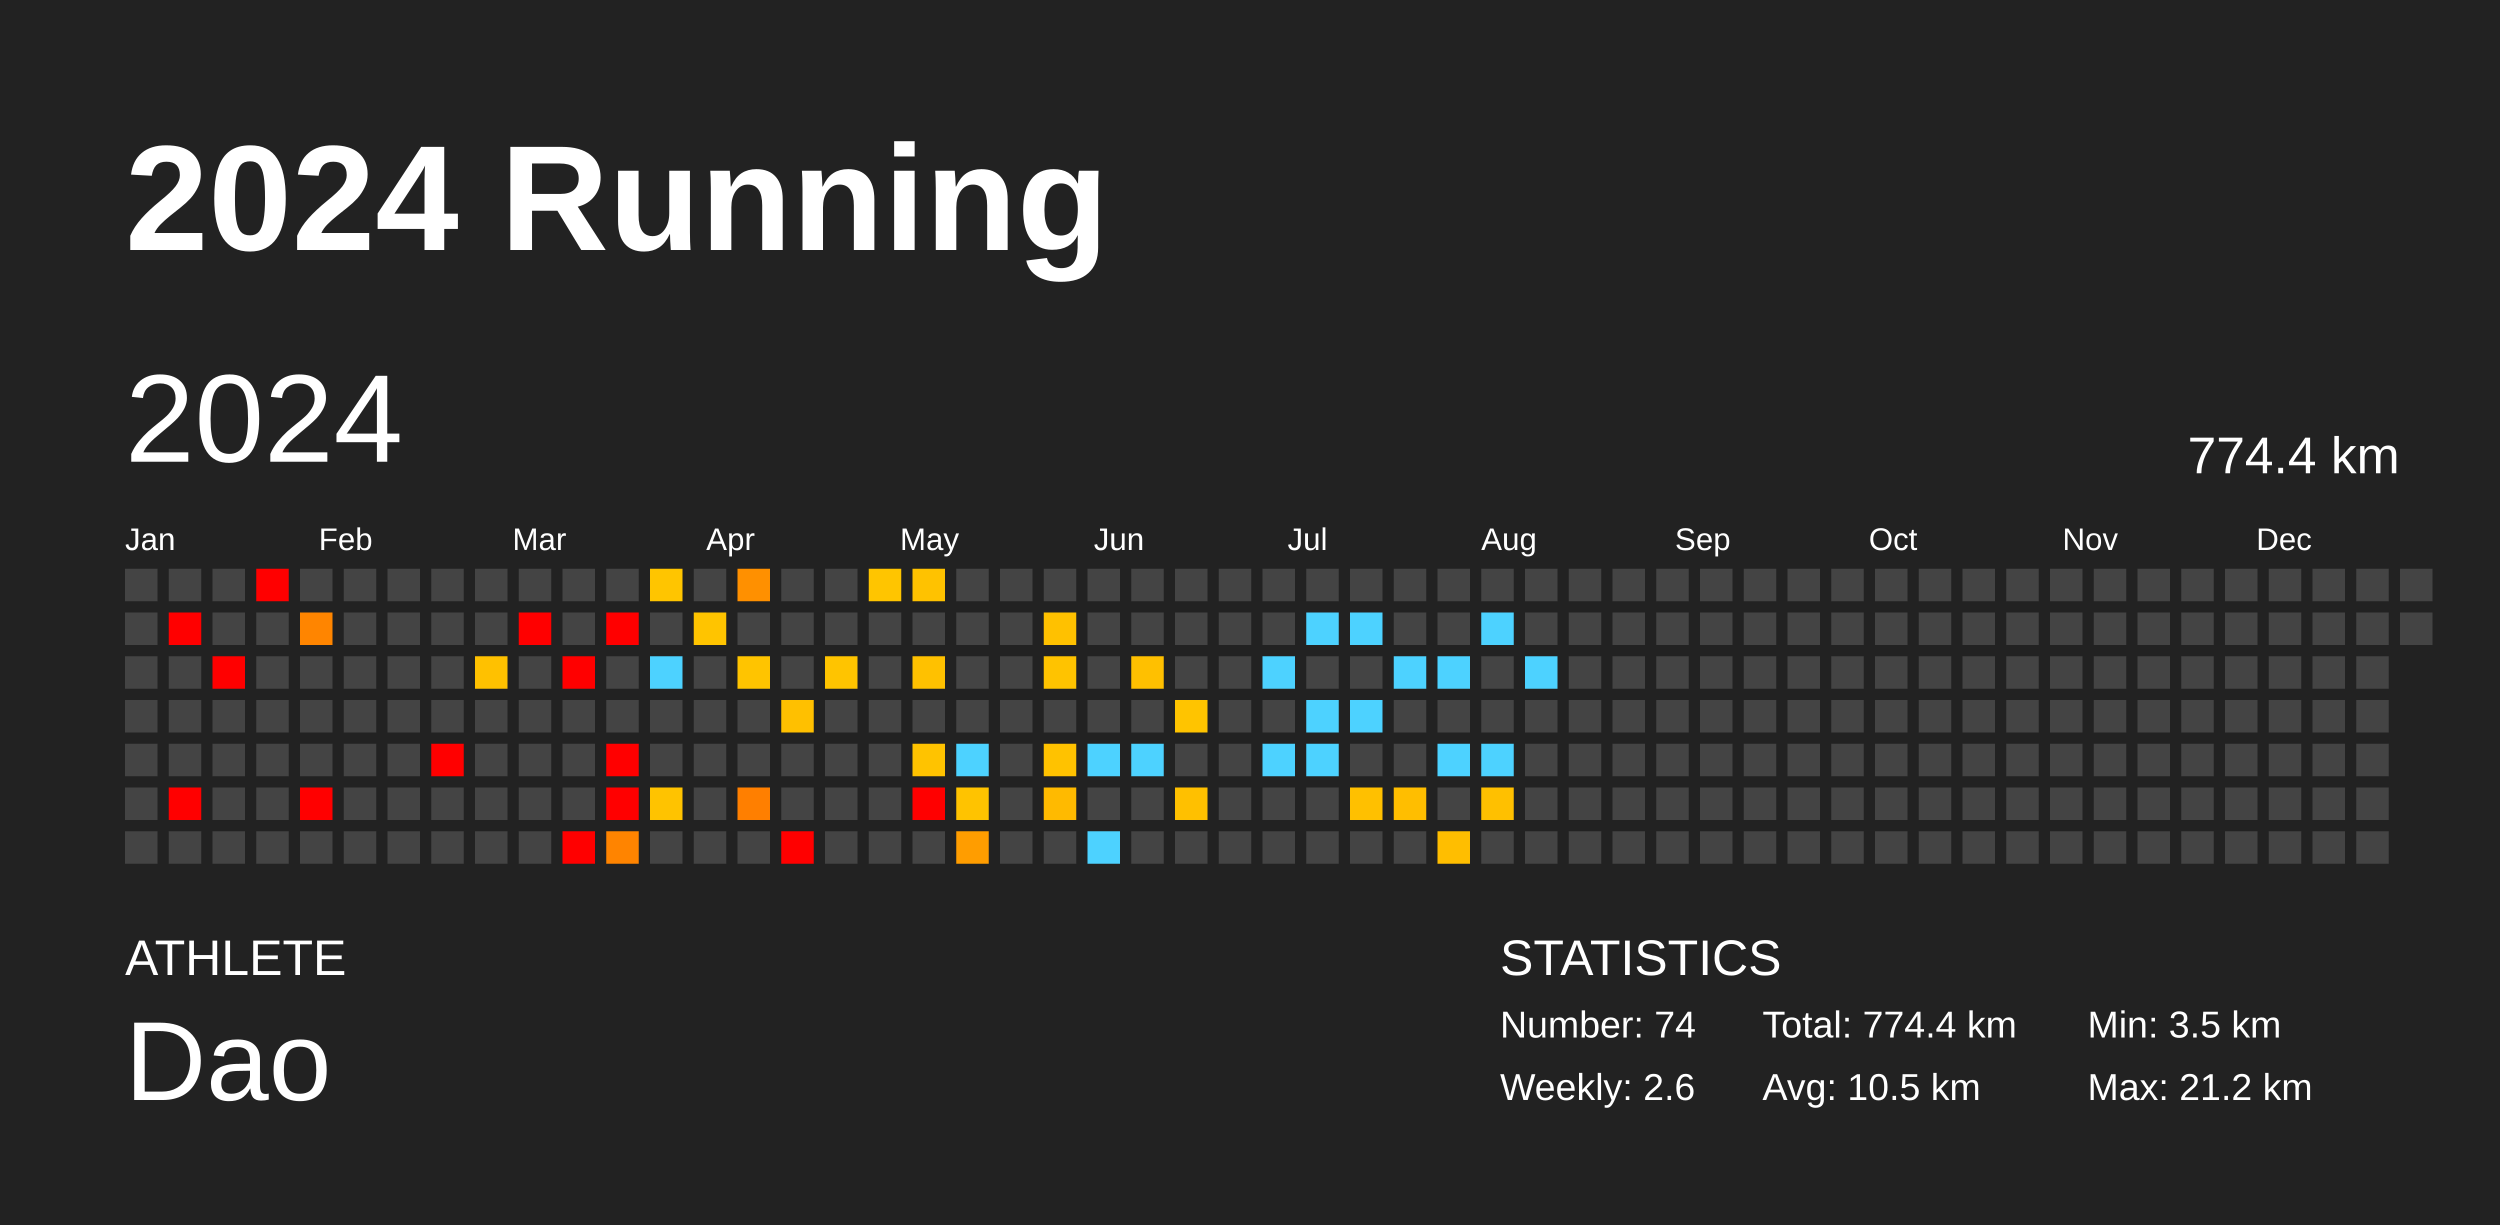
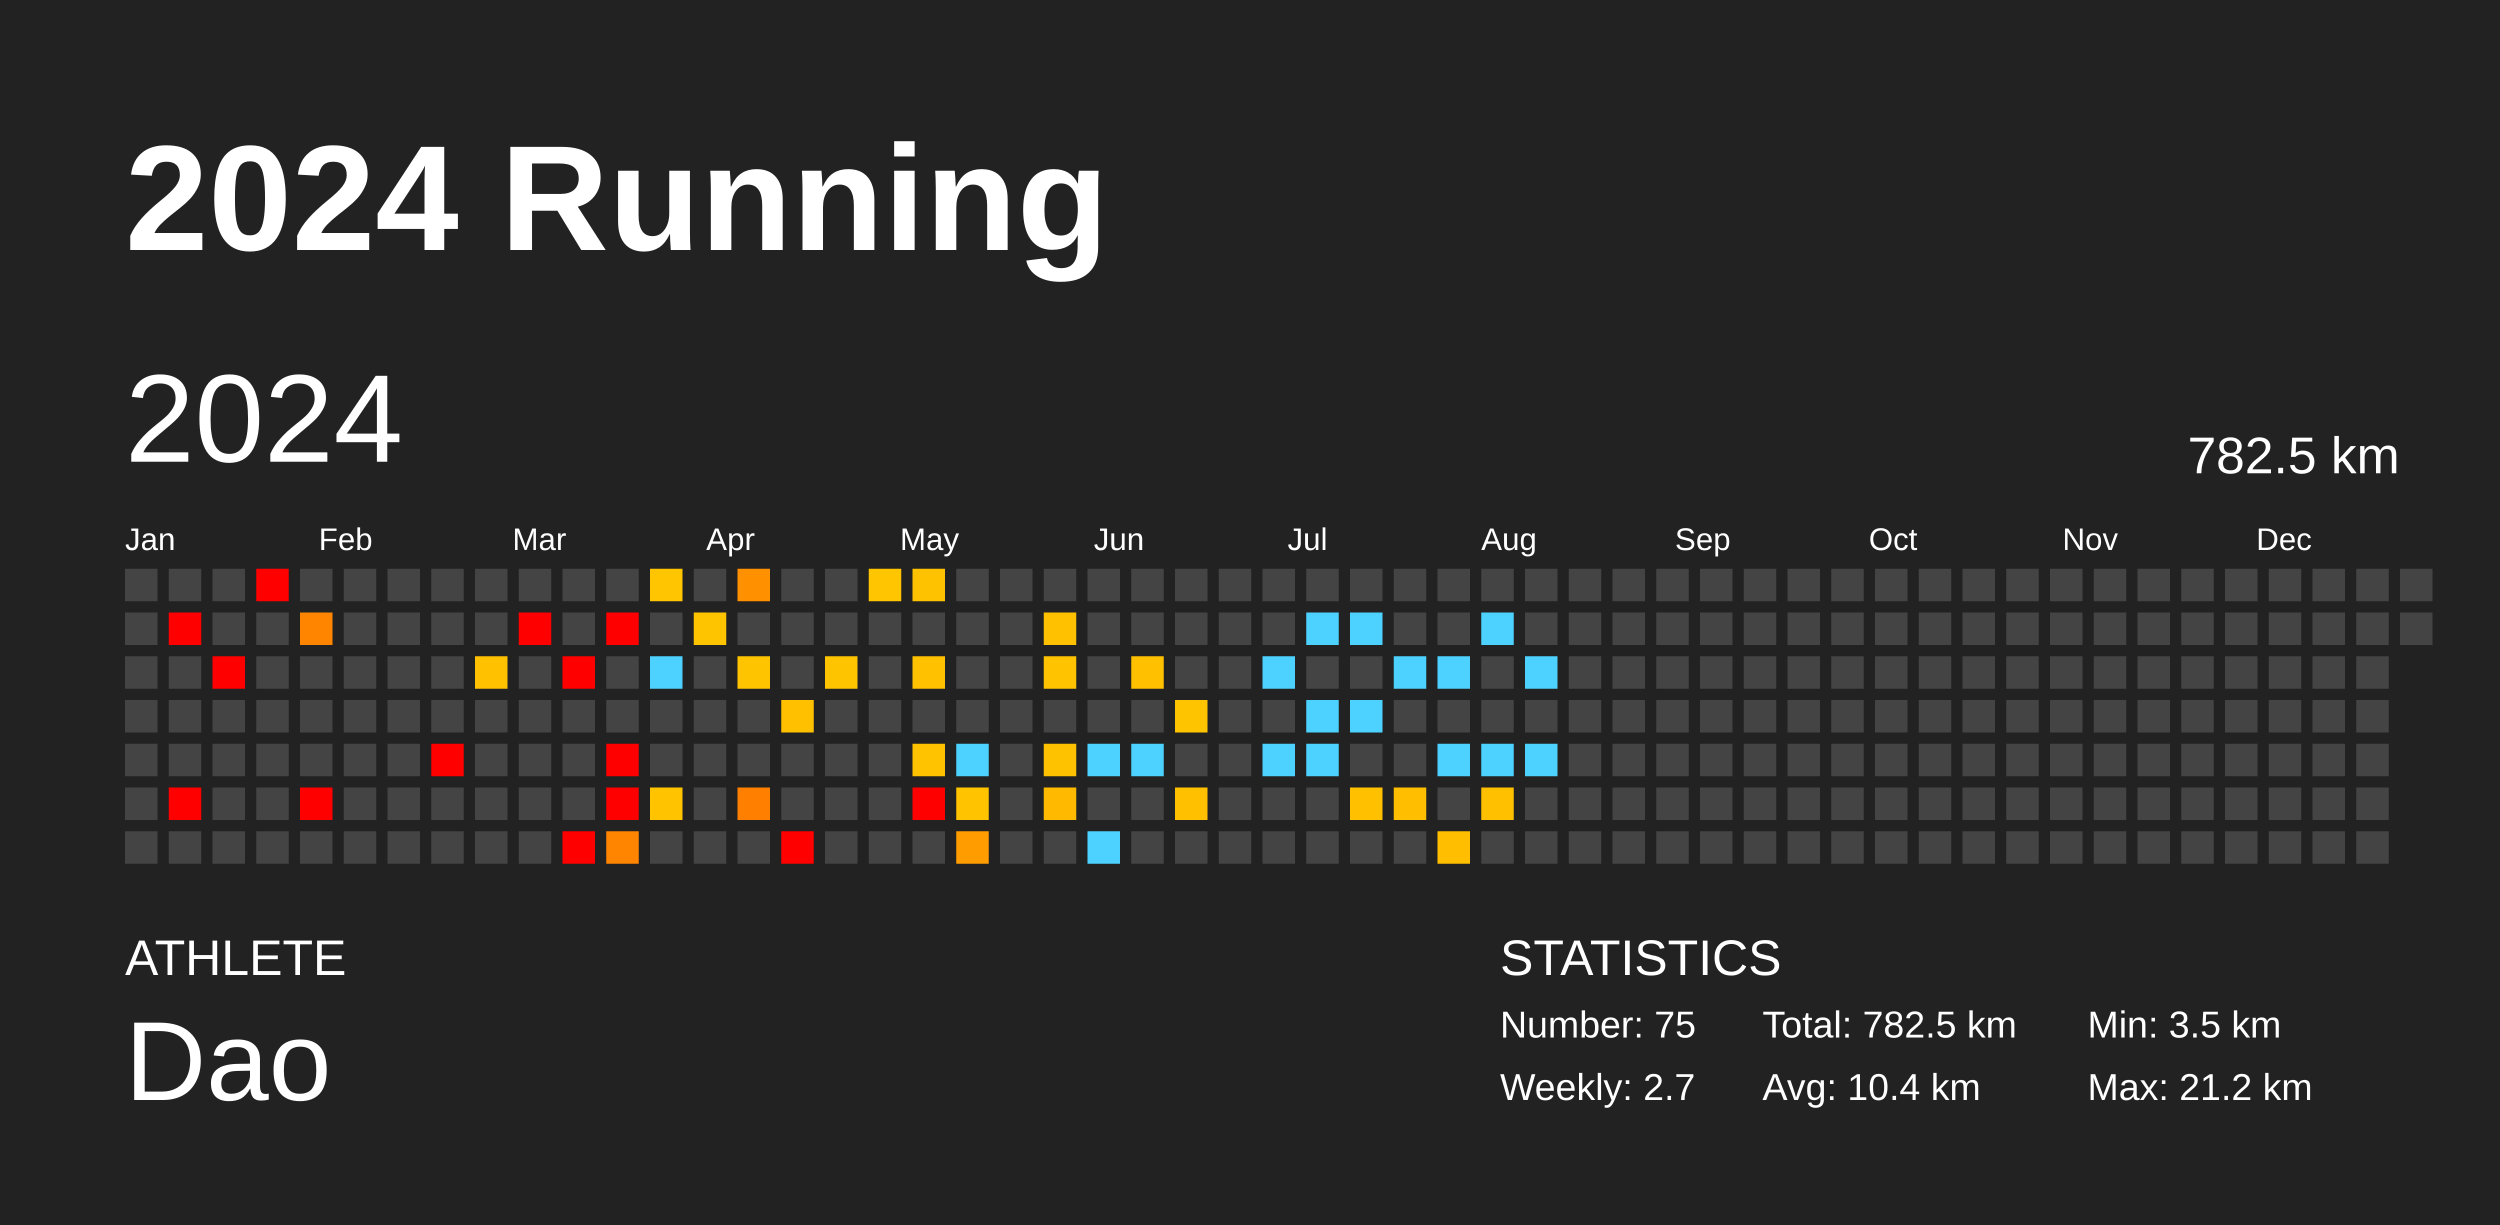
<svg xmlns="http://www.w3.org/2000/svg" baseProfile="full" height="98mm" version="1.1" viewBox="0,0,200,98" width="200mm">
  <defs />
  <rect fill="#222222" height="98" width="200" x="0" y="0" />
  <text fill="#FFFFFF" style="font-size:12px; font-family:Arial; font-weight:bold;" x="10" y="20">2024 Running</text>
  <text fill="#FFFFFF" style="font-size:4px; font-family:Arial" x="10" y="78">ATHLETE</text>
  <text fill="#FFFFFF" style="font-size:9px; font-family:Arial" x="10" y="88">Dao</text>
  <text fill="#FFFFFF" style="font-size:4px; font-family:Arial" x="120" y="78">STATISTICS</text>
-   <text fill="#FFFFFF" style="font-size:3px; font-family:Arial" x="120" y="83">Number: 74</text>
-   <text fill="#FFFFFF" style="font-size:3px; font-family:Arial" x="120" y="88">Weekly: 2.6</text>
-   <text fill="#FFFFFF" style="font-size:3px; font-family:Arial" x="141" y="83">Total: 774.4 km</text>
-   <text fill="#FFFFFF" style="font-size:3px; font-family:Arial" x="141" y="88">Avg: 10.5 km</text>
+   <text fill="#FFFFFF" style="font-size:3px; font-family:Arial" x="120" y="83">Number: 75</text>
+   <text fill="#FFFFFF" style="font-size:3px; font-family:Arial" x="120" y="88">Weekly: 2.7</text>
+   <text fill="#FFFFFF" style="font-size:3px; font-family:Arial" x="141" y="83">Total: 782.5 km</text>
+   <text fill="#FFFFFF" style="font-size:3px; font-family:Arial" x="141" y="88">Avg: 10.4 km</text>
  <text fill="#FFFFFF" style="font-size:3px; font-family:Arial" x="167" y="83">Min: 3.5 km</text>
  <text fill="#FFFFFF" style="font-size:3px; font-family:Arial" x="167" y="88">Max: 21.2 km</text>
  <text dominant-baseline="hanging" fill="#FFFFFF" style="font-size:10.0px; font-family:Arial;" x="10" y="30">2024</text>
-   <text dominant-baseline="hanging" fill="#FFFFFF" style="font-size:4.125px; font-family:Arial;" x="175" y="35">774.4 km</text>
+   <text dominant-baseline="hanging" fill="#FFFFFF" style="font-size:4.125px; font-family:Arial;" x="175" y="35">782.5 km</text>
  <text fill="#FFFFFF" style="font-size:2.5px; font-family:Arial" x="10.0" y="44">Jan</text>
  <text fill="#FFFFFF" style="font-size:2.5px; font-family:Arial" x="25.5" y="44">Feb</text>
  <text fill="#FFFFFF" style="font-size:2.5px; font-family:Arial" x="41.0" y="44">Mar</text>
  <text fill="#FFFFFF" style="font-size:2.5px; font-family:Arial" x="56.5" y="44">Apr</text>
  <text fill="#FFFFFF" style="font-size:2.5px; font-family:Arial" x="72.0" y="44">May</text>
  <text fill="#FFFFFF" style="font-size:2.5px; font-family:Arial" x="87.5" y="44">Jun</text>
  <text fill="#FFFFFF" style="font-size:2.5px; font-family:Arial" x="103.0" y="44">Jul</text>
  <text fill="#FFFFFF" style="font-size:2.5px; font-family:Arial" x="118.5" y="44">Aug</text>
  <text fill="#FFFFFF" style="font-size:2.5px; font-family:Arial" x="134.0" y="44">Sep</text>
  <text fill="#FFFFFF" style="font-size:2.5px; font-family:Arial" x="149.5" y="44">Oct</text>
  <text fill="#FFFFFF" style="font-size:2.5px; font-family:Arial" x="165.0" y="44">Nov</text>
  <text fill="#FFFFFF" style="font-size:2.5px; font-family:Arial" x="180.5" y="44">Dec</text>
  <rect fill="#444444" height="2.6" width="2.6" x="10.0" y="45.5" />
  <rect fill="#444444" height="2.6" width="2.6" x="10.0" y="49.0" />
  <rect fill="#444444" height="2.6" width="2.6" x="10.0" y="52.5" />
  <rect fill="#444444" height="2.6" width="2.6" x="10.0" y="56.0" />
  <rect fill="#444444" height="2.6" width="2.6" x="10.0" y="59.5" />
  <rect fill="#444444" height="2.6" width="2.6" x="10.0" y="63.0" />
  <rect fill="#444444" height="2.6" width="2.6" x="10.0" y="66.5" />
  <rect fill="#444444" height="2.6" width="2.6" x="13.5" y="45.5" />
  <rect fill="red" height="2.6" width="2.6" x="13.5" y="49.0" />
  <rect fill="#444444" height="2.6" width="2.6" x="13.5" y="52.5" />
  <rect fill="#444444" height="2.6" width="2.6" x="13.5" y="56.0" />
  <rect fill="#444444" height="2.6" width="2.6" x="13.5" y="59.5" />
  <rect fill="red" height="2.6" width="2.6" x="13.5" y="63.0" />
  <rect fill="#444444" height="2.6" width="2.6" x="13.5" y="66.5" />
  <rect fill="#444444" height="2.6" width="2.6" x="17.0" y="45.5" />
  <rect fill="#444444" height="2.6" width="2.6" x="17.0" y="49.0" />
  <rect fill="red" height="2.6" width="2.6" x="17.0" y="52.5" />
  <rect fill="#444444" height="2.6" width="2.6" x="17.0" y="56.0" />
  <rect fill="#444444" height="2.6" width="2.6" x="17.0" y="59.5" />
  <rect fill="#444444" height="2.6" width="2.6" x="17.0" y="63.0" />
  <rect fill="#444444" height="2.6" width="2.6" x="17.0" y="66.5" />
  <rect fill="red" height="2.6" width="2.6" x="20.5" y="45.5" />
  <rect fill="#444444" height="2.6" width="2.6" x="20.5" y="49.0" />
  <rect fill="#444444" height="2.6" width="2.6" x="20.5" y="52.5" />
  <rect fill="#444444" height="2.6" width="2.6" x="20.5" y="56.0" />
  <rect fill="#444444" height="2.6" width="2.6" x="20.5" y="59.5" />
  <rect fill="#444444" height="2.6" width="2.6" x="20.5" y="63.0" />
  <rect fill="#444444" height="2.6" width="2.6" x="20.5" y="66.5" />
  <rect fill="#444444" height="2.6" width="2.6" x="24.0" y="45.5" />
  <rect fill="#ff8500" height="2.6" width="2.6" x="24.0" y="49.0" />
  <rect fill="#444444" height="2.6" width="2.6" x="24.0" y="52.5" />
  <rect fill="#444444" height="2.6" width="2.6" x="24.0" y="56.0" />
  <rect fill="#444444" height="2.6" width="2.6" x="24.0" y="59.5" />
  <rect fill="red" height="2.6" width="2.6" x="24.0" y="63.0" />
  <rect fill="#444444" height="2.6" width="2.6" x="24.0" y="66.5" />
  <rect fill="#444444" height="2.6" width="2.6" x="27.5" y="45.5" />
  <rect fill="#444444" height="2.6" width="2.6" x="27.5" y="49.0" />
  <rect fill="#444444" height="2.6" width="2.6" x="27.5" y="52.5" />
  <rect fill="#444444" height="2.6" width="2.6" x="27.5" y="56.0" />
  <rect fill="#444444" height="2.6" width="2.6" x="27.5" y="59.5" />
  <rect fill="#444444" height="2.6" width="2.6" x="27.5" y="63.0" />
  <rect fill="#444444" height="2.6" width="2.6" x="27.5" y="66.5" />
  <rect fill="#444444" height="2.6" width="2.6" x="31.0" y="45.5" />
  <rect fill="#444444" height="2.6" width="2.6" x="31.0" y="49.0" />
  <rect fill="#444444" height="2.6" width="2.6" x="31.0" y="52.5" />
  <rect fill="#444444" height="2.6" width="2.6" x="31.0" y="56.0" />
  <rect fill="#444444" height="2.6" width="2.6" x="31.0" y="59.5" />
  <rect fill="#444444" height="2.6" width="2.6" x="31.0" y="63.0" />
  <rect fill="#444444" height="2.6" width="2.6" x="31.0" y="66.5" />
  <rect fill="#444444" height="2.6" width="2.6" x="34.5" y="45.5" />
  <rect fill="#444444" height="2.6" width="2.6" x="34.5" y="49.0" />
  <rect fill="#444444" height="2.6" width="2.6" x="34.5" y="52.5" />
  <rect fill="#444444" height="2.6" width="2.6" x="34.5" y="56.0" />
  <rect fill="red" height="2.6" width="2.6" x="34.5" y="59.5" />
  <rect fill="#444444" height="2.6" width="2.6" x="34.5" y="63.0" />
  <rect fill="#444444" height="2.6" width="2.6" x="34.5" y="66.5" />
  <rect fill="#444444" height="2.6" width="2.6" x="38.0" y="45.5" />
  <rect fill="#444444" height="2.6" width="2.6" x="38.0" y="49.0" />
  <rect fill="#ffc100" height="2.6" width="2.6" x="38.0" y="52.5" />
  <rect fill="#444444" height="2.6" width="2.6" x="38.0" y="56.0" />
  <rect fill="#444444" height="2.6" width="2.6" x="38.0" y="59.5" />
  <rect fill="#444444" height="2.6" width="2.6" x="38.0" y="63.0" />
  <rect fill="#444444" height="2.6" width="2.6" x="38.0" y="66.5" />
  <rect fill="#444444" height="2.6" width="2.6" x="41.5" y="45.5" />
  <rect fill="red" height="2.6" width="2.6" x="41.5" y="49.0" />
  <rect fill="#444444" height="2.6" width="2.6" x="41.5" y="52.5" />
  <rect fill="#444444" height="2.6" width="2.6" x="41.5" y="56.0" />
  <rect fill="#444444" height="2.6" width="2.6" x="41.5" y="59.5" />
  <rect fill="#444444" height="2.6" width="2.6" x="41.5" y="63.0" />
  <rect fill="#444444" height="2.6" width="2.6" x="41.5" y="66.5" />
  <rect fill="#444444" height="2.6" width="2.6" x="45.0" y="45.5" />
  <rect fill="#444444" height="2.6" width="2.6" x="45.0" y="49.0" />
  <rect fill="red" height="2.6" width="2.6" x="45.0" y="52.5" />
  <rect fill="#444444" height="2.6" width="2.6" x="45.0" y="56.0" />
  <rect fill="#444444" height="2.6" width="2.6" x="45.0" y="59.5" />
  <rect fill="#444444" height="2.6" width="2.6" x="45.0" y="63.0" />
  <rect fill="red" height="2.6" width="2.6" x="45.0" y="66.5" />
  <rect fill="#444444" height="2.6" width="2.6" x="48.5" y="45.5" />
  <rect fill="red" height="2.6" width="2.6" x="48.5" y="49.0" />
  <rect fill="#444444" height="2.6" width="2.6" x="48.5" y="52.5" />
  <rect fill="#444444" height="2.6" width="2.6" x="48.5" y="56.0" />
  <rect fill="red" height="2.6" width="2.6" x="48.5" y="59.5" />
  <rect fill="red" height="2.6" width="2.6" x="48.5" y="63.0" />
  <rect fill="#ff8400" height="2.6" width="2.6" x="48.5" y="66.5" />
  <rect fill="#ffc500" height="2.6" width="2.6" x="52.0" y="45.5" />
  <rect fill="#444444" height="2.6" width="2.6" x="52.0" y="49.0" />
  <rect fill="#4dd2ff" height="2.6" width="2.6" x="52.0" y="52.5" />
  <rect fill="#444444" height="2.6" width="2.6" x="52.0" y="56.0" />
  <rect fill="#444444" height="2.6" width="2.6" x="52.0" y="59.5" />
  <rect fill="#ffc300" height="2.6" width="2.6" x="52.0" y="63.0" />
  <rect fill="#444444" height="2.6" width="2.6" x="52.0" y="66.5" />
  <rect fill="#444444" height="2.6" width="2.6" x="55.5" y="45.5" />
  <rect fill="#ffc400" height="2.6" width="2.6" x="55.5" y="49.0" />
  <rect fill="#444444" height="2.6" width="2.6" x="55.5" y="52.5" />
  <rect fill="#444444" height="2.6" width="2.6" x="55.5" y="56.0" />
  <rect fill="#444444" height="2.6" width="2.6" x="55.5" y="59.5" />
  <rect fill="#444444" height="2.6" width="2.6" x="55.5" y="63.0" />
  <rect fill="#444444" height="2.6" width="2.6" x="55.5" y="66.5" />
  <rect fill="#ff9000" height="2.6" width="2.6" x="59.0" y="45.5" />
  <rect fill="#444444" height="2.6" width="2.6" x="59.0" y="49.0" />
  <rect fill="#ffc400" height="2.6" width="2.6" x="59.0" y="52.5" />
  <rect fill="#444444" height="2.6" width="2.6" x="59.0" y="56.0" />
  <rect fill="#444444" height="2.6" width="2.6" x="59.0" y="59.5" />
  <rect fill="#ff7f00" height="2.6" width="2.6" x="59.0" y="63.0" />
  <rect fill="#444444" height="2.6" width="2.6" x="59.0" y="66.5" />
  <rect fill="#444444" height="2.6" width="2.6" x="62.5" y="45.5" />
  <rect fill="#444444" height="2.6" width="2.6" x="62.5" y="49.0" />
  <rect fill="#444444" height="2.6" width="2.6" x="62.5" y="52.5" />
  <rect fill="#ffc000" height="2.6" width="2.6" x="62.5" y="56.0" />
  <rect fill="#444444" height="2.6" width="2.6" x="62.5" y="59.5" />
  <rect fill="#444444" height="2.6" width="2.6" x="62.5" y="63.0" />
  <rect fill="red" height="2.6" width="2.6" x="62.5" y="66.5" />
  <rect fill="#444444" height="2.6" width="2.6" x="66.0" y="45.5" />
  <rect fill="#444444" height="2.6" width="2.6" x="66.0" y="49.0" />
  <rect fill="#ffc400" height="2.6" width="2.6" x="66.0" y="52.5" />
  <rect fill="#444444" height="2.6" width="2.6" x="66.0" y="56.0" />
  <rect fill="#444444" height="2.6" width="2.6" x="66.0" y="59.5" />
  <rect fill="#444444" height="2.6" width="2.6" x="66.0" y="63.0" />
  <rect fill="#444444" height="2.6" width="2.6" x="66.0" y="66.5" />
  <rect fill="#ffc500" height="2.6" width="2.6" x="69.5" y="45.5" />
  <rect fill="#444444" height="2.6" width="2.6" x="69.5" y="49.0" />
  <rect fill="#444444" height="2.6" width="2.6" x="69.5" y="52.5" />
  <rect fill="#444444" height="2.6" width="2.6" x="69.5" y="56.0" />
  <rect fill="#444444" height="2.6" width="2.6" x="69.5" y="59.5" />
  <rect fill="#444444" height="2.6" width="2.6" x="69.5" y="63.0" />
  <rect fill="#444444" height="2.6" width="2.6" x="69.5" y="66.5" />
  <rect fill="#ffc200" height="2.6" width="2.6" x="73.0" y="45.5" />
  <rect fill="#444444" height="2.6" width="2.6" x="73.0" y="49.0" />
  <rect fill="#ffc100" height="2.6" width="2.6" x="73.0" y="52.5" />
  <rect fill="#444444" height="2.6" width="2.6" x="73.0" y="56.0" />
  <rect fill="#ffc300" height="2.6" width="2.6" x="73.0" y="59.5" />
  <rect fill="red" height="2.6" width="2.6" x="73.0" y="63.0" />
  <rect fill="#444444" height="2.6" width="2.6" x="73.0" y="66.5" />
  <rect fill="#444444" height="2.6" width="2.6" x="76.5" y="45.5" />
  <rect fill="#444444" height="2.6" width="2.6" x="76.5" y="49.0" />
  <rect fill="#444444" height="2.6" width="2.6" x="76.5" y="52.5" />
  <rect fill="#444444" height="2.6" width="2.6" x="76.5" y="56.0" />
  <rect fill="#4dd2ff" height="2.6" width="2.6" x="76.5" y="59.5" />
  <rect fill="#ffc300" height="2.6" width="2.6" x="76.5" y="63.0" />
  <rect fill="#ff9d00" height="2.6" width="2.6" x="76.5" y="66.5" />
  <rect fill="#444444" height="2.6" width="2.6" x="80.0" y="45.5" />
  <rect fill="#444444" height="2.6" width="2.6" x="80.0" y="49.0" />
  <rect fill="#444444" height="2.6" width="2.6" x="80.0" y="52.5" />
  <rect fill="#444444" height="2.6" width="2.6" x="80.0" y="56.0" />
  <rect fill="#444444" height="2.6" width="2.6" x="80.0" y="59.5" />
  <rect fill="#444444" height="2.6" width="2.6" x="80.0" y="63.0" />
  <rect fill="#444444" height="2.6" width="2.6" x="80.0" y="66.5" />
  <rect fill="#444444" height="2.6" width="2.6" x="83.5" y="45.5" />
  <rect fill="#ffc100" height="2.6" width="2.6" x="83.5" y="49.0" />
  <rect fill="#ffc300" height="2.6" width="2.6" x="83.5" y="52.5" />
  <rect fill="#444444" height="2.6" width="2.6" x="83.5" y="56.0" />
  <rect fill="#ffc200" height="2.6" width="2.6" x="83.5" y="59.5" />
  <rect fill="#ffba00" height="2.6" width="2.6" x="83.5" y="63.0" />
  <rect fill="#444444" height="2.6" width="2.6" x="83.5" y="66.5" />
  <rect fill="#444444" height="2.6" width="2.6" x="87.0" y="45.5" />
  <rect fill="#444444" height="2.6" width="2.6" x="87.0" y="49.0" />
  <rect fill="#444444" height="2.6" width="2.6" x="87.0" y="52.5" />
  <rect fill="#444444" height="2.6" width="2.6" x="87.0" y="56.0" />
  <rect fill="#4dd2ff" height="2.6" width="2.6" x="87.0" y="59.5" />
  <rect fill="#444444" height="2.6" width="2.6" x="87.0" y="63.0" />
  <rect fill="#4dd2ff" height="2.6" width="2.6" x="87.0" y="66.5" />
  <rect fill="#444444" height="2.6" width="2.6" x="90.5" y="45.5" />
  <rect fill="#444444" height="2.6" width="2.6" x="90.5" y="49.0" />
  <rect fill="#ffc000" height="2.6" width="2.6" x="90.5" y="52.5" />
  <rect fill="#444444" height="2.6" width="2.6" x="90.5" y="56.0" />
  <rect fill="#4dd2ff" height="2.6" width="2.6" x="90.5" y="59.5" />
  <rect fill="#444444" height="2.6" width="2.6" x="90.5" y="63.0" />
  <rect fill="#444444" height="2.6" width="2.6" x="90.5" y="66.5" />
  <rect fill="#444444" height="2.6" width="2.6" x="94.0" y="45.5" />
  <rect fill="#444444" height="2.6" width="2.6" x="94.0" y="49.0" />
  <rect fill="#444444" height="2.6" width="2.6" x="94.0" y="52.5" />
  <rect fill="#ffc400" height="2.6" width="2.6" x="94.0" y="56.0" />
  <rect fill="#444444" height="2.6" width="2.6" x="94.0" y="59.5" />
  <rect fill="#ffc000" height="2.6" width="2.6" x="94.0" y="63.0" />
  <rect fill="#444444" height="2.6" width="2.6" x="94.0" y="66.5" />
  <rect fill="#444444" height="2.6" width="2.6" x="97.5" y="45.5" />
  <rect fill="#444444" height="2.6" width="2.6" x="97.5" y="49.0" />
  <rect fill="#444444" height="2.6" width="2.6" x="97.5" y="52.5" />
  <rect fill="#444444" height="2.6" width="2.6" x="97.5" y="56.0" />
  <rect fill="#444444" height="2.6" width="2.6" x="97.5" y="59.5" />
  <rect fill="#444444" height="2.6" width="2.6" x="97.5" y="63.0" />
  <rect fill="#444444" height="2.6" width="2.6" x="97.5" y="66.5" />
  <rect fill="#444444" height="2.6" width="2.6" x="101.0" y="45.5" />
  <rect fill="#444444" height="2.6" width="2.6" x="101.0" y="49.0" />
  <rect fill="#4dd2ff" height="2.6" width="2.6" x="101.0" y="52.5" />
  <rect fill="#444444" height="2.6" width="2.6" x="101.0" y="56.0" />
  <rect fill="#4dd2ff" height="2.6" width="2.6" x="101.0" y="59.5" />
  <rect fill="#444444" height="2.6" width="2.6" x="101.0" y="63.0" />
  <rect fill="#444444" height="2.6" width="2.6" x="101.0" y="66.5" />
  <rect fill="#444444" height="2.6" width="2.6" x="104.5" y="45.5" />
  <rect fill="#4dd2ff" height="2.6" width="2.6" x="104.5" y="49.0" />
  <rect fill="#444444" height="2.6" width="2.6" x="104.5" y="52.5" />
  <rect fill="#4dd2ff" height="2.6" width="2.6" x="104.5" y="56.0" />
  <rect fill="#4dd2ff" height="2.6" width="2.6" x="104.5" y="59.5" />
  <rect fill="#444444" height="2.6" width="2.6" x="104.5" y="63.0" />
  <rect fill="#444444" height="2.6" width="2.6" x="104.5" y="66.5" />
  <rect fill="#444444" height="2.6" width="2.6" x="108.0" y="45.5" />
  <rect fill="#4dd2ff" height="2.6" width="2.6" x="108.0" y="49.0" />
  <rect fill="#444444" height="2.6" width="2.6" x="108.0" y="52.5" />
  <rect fill="#4dd2ff" height="2.6" width="2.6" x="108.0" y="56.0" />
  <rect fill="#444444" height="2.6" width="2.6" x="108.0" y="59.5" />
  <rect fill="#ffc000" height="2.6" width="2.6" x="108.0" y="63.0" />
  <rect fill="#444444" height="2.6" width="2.6" x="108.0" y="66.5" />
  <rect fill="#444444" height="2.6" width="2.6" x="111.5" y="45.5" />
  <rect fill="#444444" height="2.6" width="2.6" x="111.5" y="49.0" />
  <rect fill="#4dd2ff" height="2.6" width="2.6" x="111.5" y="52.5" />
  <rect fill="#444444" height="2.6" width="2.6" x="111.5" y="56.0" />
  <rect fill="#444444" height="2.6" width="2.6" x="111.5" y="59.5" />
  <rect fill="#ffbe00" height="2.6" width="2.6" x="111.5" y="63.0" />
  <rect fill="#444444" height="2.6" width="2.6" x="111.5" y="66.5" />
  <rect fill="#444444" height="2.6" width="2.6" x="115.0" y="45.5" />
  <rect fill="#444444" height="2.6" width="2.6" x="115.0" y="49.0" />
  <rect fill="#4dd2ff" height="2.6" width="2.6" x="115.0" y="52.5" />
  <rect fill="#444444" height="2.6" width="2.6" x="115.0" y="56.0" />
  <rect fill="#4dd2ff" height="2.6" width="2.6" x="115.0" y="59.5" />
  <rect fill="#444444" height="2.6" width="2.6" x="115.0" y="63.0" />
  <rect fill="#ffbe00" height="2.6" width="2.6" x="115.0" y="66.5" />
  <rect fill="#444444" height="2.6" width="2.6" x="118.5" y="45.5" />
  <rect fill="#4dd2ff" height="2.6" width="2.6" x="118.5" y="49.0" />
  <rect fill="#444444" height="2.6" width="2.6" x="118.5" y="52.5" />
  <rect fill="#444444" height="2.6" width="2.6" x="118.5" y="56.0" />
  <rect fill="#4dd2ff" height="2.6" width="2.6" x="118.5" y="59.5" />
  <rect fill="#ffc000" height="2.6" width="2.6" x="118.5" y="63.0" />
  <rect fill="#444444" height="2.6" width="2.6" x="118.5" y="66.5" />
  <rect fill="#444444" height="2.6" width="2.6" x="122.0" y="45.5" />
  <rect fill="#444444" height="2.6" width="2.6" x="122.0" y="49.0" />
  <rect fill="#4dd2ff" height="2.6" width="2.6" x="122.0" y="52.5" />
  <rect fill="#444444" height="2.6" width="2.6" x="122.0" y="56.0" />
-   <rect fill="#444444" height="2.6" width="2.6" x="122.0" y="59.5" />
+   <rect fill="#4dd2ff" height="2.6" width="2.6" x="122.0" y="59.5" />
  <rect fill="#444444" height="2.6" width="2.6" x="122.0" y="63.0" />
  <rect fill="#444444" height="2.6" width="2.6" x="122.0" y="66.5" />
  <rect fill="#444444" height="2.6" width="2.6" x="125.5" y="45.5" />
  <rect fill="#444444" height="2.6" width="2.6" x="125.5" y="49.0" />
  <rect fill="#444444" height="2.6" width="2.6" x="125.5" y="52.5" />
  <rect fill="#444444" height="2.6" width="2.6" x="125.5" y="56.0" />
  <rect fill="#444444" height="2.6" width="2.6" x="125.5" y="59.5" />
  <rect fill="#444444" height="2.6" width="2.6" x="125.5" y="63.0" />
  <rect fill="#444444" height="2.6" width="2.6" x="125.5" y="66.5" />
  <rect fill="#444444" height="2.6" width="2.6" x="129.0" y="45.5" />
  <rect fill="#444444" height="2.6" width="2.6" x="129.0" y="49.0" />
  <rect fill="#444444" height="2.6" width="2.6" x="129.0" y="52.5" />
  <rect fill="#444444" height="2.6" width="2.6" x="129.0" y="56.0" />
  <rect fill="#444444" height="2.6" width="2.6" x="129.0" y="59.5" />
  <rect fill="#444444" height="2.6" width="2.6" x="129.0" y="63.0" />
  <rect fill="#444444" height="2.6" width="2.6" x="129.0" y="66.5" />
  <rect fill="#444444" height="2.6" width="2.6" x="132.5" y="45.5" />
  <rect fill="#444444" height="2.6" width="2.6" x="132.5" y="49.0" />
  <rect fill="#444444" height="2.6" width="2.6" x="132.5" y="52.5" />
  <rect fill="#444444" height="2.6" width="2.6" x="132.5" y="56.0" />
  <rect fill="#444444" height="2.6" width="2.6" x="132.5" y="59.5" />
  <rect fill="#444444" height="2.6" width="2.6" x="132.5" y="63.0" />
  <rect fill="#444444" height="2.6" width="2.6" x="132.5" y="66.5" />
  <rect fill="#444444" height="2.6" width="2.6" x="136.0" y="45.5" />
  <rect fill="#444444" height="2.6" width="2.6" x="136.0" y="49.0" />
  <rect fill="#444444" height="2.6" width="2.6" x="136.0" y="52.5" />
  <rect fill="#444444" height="2.6" width="2.6" x="136.0" y="56.0" />
  <rect fill="#444444" height="2.6" width="2.6" x="136.0" y="59.5" />
  <rect fill="#444444" height="2.6" width="2.6" x="136.0" y="63.0" />
  <rect fill="#444444" height="2.6" width="2.6" x="136.0" y="66.5" />
  <rect fill="#444444" height="2.6" width="2.6" x="139.5" y="45.5" />
  <rect fill="#444444" height="2.6" width="2.6" x="139.5" y="49.0" />
  <rect fill="#444444" height="2.6" width="2.6" x="139.5" y="52.5" />
  <rect fill="#444444" height="2.6" width="2.6" x="139.5" y="56.0" />
  <rect fill="#444444" height="2.6" width="2.6" x="139.5" y="59.5" />
  <rect fill="#444444" height="2.6" width="2.6" x="139.5" y="63.0" />
  <rect fill="#444444" height="2.6" width="2.6" x="139.5" y="66.5" />
  <rect fill="#444444" height="2.6" width="2.6" x="143.0" y="45.5" />
  <rect fill="#444444" height="2.6" width="2.6" x="143.0" y="49.0" />
  <rect fill="#444444" height="2.6" width="2.6" x="143.0" y="52.5" />
  <rect fill="#444444" height="2.6" width="2.6" x="143.0" y="56.0" />
  <rect fill="#444444" height="2.6" width="2.6" x="143.0" y="59.5" />
  <rect fill="#444444" height="2.6" width="2.6" x="143.0" y="63.0" />
  <rect fill="#444444" height="2.6" width="2.6" x="143.0" y="66.5" />
  <rect fill="#444444" height="2.6" width="2.6" x="146.5" y="45.5" />
  <rect fill="#444444" height="2.6" width="2.6" x="146.5" y="49.0" />
  <rect fill="#444444" height="2.6" width="2.6" x="146.5" y="52.5" />
  <rect fill="#444444" height="2.6" width="2.6" x="146.5" y="56.0" />
  <rect fill="#444444" height="2.6" width="2.6" x="146.5" y="59.5" />
  <rect fill="#444444" height="2.6" width="2.6" x="146.5" y="63.0" />
  <rect fill="#444444" height="2.6" width="2.6" x="146.5" y="66.5" />
  <rect fill="#444444" height="2.6" width="2.6" x="150.0" y="45.5" />
  <rect fill="#444444" height="2.6" width="2.6" x="150.0" y="49.0" />
  <rect fill="#444444" height="2.6" width="2.6" x="150.0" y="52.5" />
  <rect fill="#444444" height="2.6" width="2.6" x="150.0" y="56.0" />
  <rect fill="#444444" height="2.6" width="2.6" x="150.0" y="59.5" />
  <rect fill="#444444" height="2.6" width="2.6" x="150.0" y="63.0" />
  <rect fill="#444444" height="2.6" width="2.6" x="150.0" y="66.5" />
  <rect fill="#444444" height="2.6" width="2.6" x="153.5" y="45.5" />
  <rect fill="#444444" height="2.6" width="2.6" x="153.5" y="49.0" />
  <rect fill="#444444" height="2.6" width="2.6" x="153.5" y="52.5" />
  <rect fill="#444444" height="2.6" width="2.6" x="153.5" y="56.0" />
  <rect fill="#444444" height="2.6" width="2.6" x="153.5" y="59.5" />
  <rect fill="#444444" height="2.6" width="2.6" x="153.5" y="63.0" />
  <rect fill="#444444" height="2.6" width="2.6" x="153.5" y="66.5" />
  <rect fill="#444444" height="2.6" width="2.6" x="157.0" y="45.5" />
  <rect fill="#444444" height="2.6" width="2.6" x="157.0" y="49.0" />
  <rect fill="#444444" height="2.6" width="2.6" x="157.0" y="52.5" />
  <rect fill="#444444" height="2.6" width="2.6" x="157.0" y="56.0" />
  <rect fill="#444444" height="2.6" width="2.6" x="157.0" y="59.5" />
  <rect fill="#444444" height="2.6" width="2.6" x="157.0" y="63.0" />
  <rect fill="#444444" height="2.6" width="2.6" x="157.0" y="66.5" />
  <rect fill="#444444" height="2.6" width="2.6" x="160.5" y="45.5" />
  <rect fill="#444444" height="2.6" width="2.6" x="160.5" y="49.0" />
  <rect fill="#444444" height="2.6" width="2.6" x="160.5" y="52.5" />
  <rect fill="#444444" height="2.6" width="2.6" x="160.5" y="56.0" />
  <rect fill="#444444" height="2.6" width="2.6" x="160.5" y="59.5" />
  <rect fill="#444444" height="2.6" width="2.6" x="160.5" y="63.0" />
  <rect fill="#444444" height="2.6" width="2.6" x="160.5" y="66.5" />
  <rect fill="#444444" height="2.6" width="2.6" x="164.0" y="45.5" />
  <rect fill="#444444" height="2.6" width="2.6" x="164.0" y="49.0" />
  <rect fill="#444444" height="2.6" width="2.6" x="164.0" y="52.5" />
  <rect fill="#444444" height="2.6" width="2.6" x="164.0" y="56.0" />
  <rect fill="#444444" height="2.6" width="2.6" x="164.0" y="59.5" />
  <rect fill="#444444" height="2.6" width="2.6" x="164.0" y="63.0" />
  <rect fill="#444444" height="2.6" width="2.6" x="164.0" y="66.5" />
  <rect fill="#444444" height="2.6" width="2.6" x="167.5" y="45.5" />
  <rect fill="#444444" height="2.6" width="2.6" x="167.5" y="49.0" />
  <rect fill="#444444" height="2.6" width="2.6" x="167.5" y="52.5" />
  <rect fill="#444444" height="2.6" width="2.6" x="167.5" y="56.0" />
  <rect fill="#444444" height="2.6" width="2.6" x="167.5" y="59.5" />
  <rect fill="#444444" height="2.6" width="2.6" x="167.5" y="63.0" />
  <rect fill="#444444" height="2.6" width="2.6" x="167.5" y="66.5" />
  <rect fill="#444444" height="2.6" width="2.6" x="171.0" y="45.5" />
  <rect fill="#444444" height="2.6" width="2.6" x="171.0" y="49.0" />
  <rect fill="#444444" height="2.6" width="2.6" x="171.0" y="52.5" />
  <rect fill="#444444" height="2.6" width="2.6" x="171.0" y="56.0" />
  <rect fill="#444444" height="2.6" width="2.6" x="171.0" y="59.5" />
  <rect fill="#444444" height="2.6" width="2.6" x="171.0" y="63.0" />
  <rect fill="#444444" height="2.6" width="2.6" x="171.0" y="66.5" />
  <rect fill="#444444" height="2.6" width="2.6" x="174.5" y="45.5" />
  <rect fill="#444444" height="2.6" width="2.6" x="174.5" y="49.0" />
  <rect fill="#444444" height="2.6" width="2.6" x="174.5" y="52.5" />
  <rect fill="#444444" height="2.6" width="2.6" x="174.5" y="56.0" />
  <rect fill="#444444" height="2.6" width="2.6" x="174.5" y="59.5" />
  <rect fill="#444444" height="2.6" width="2.6" x="174.5" y="63.0" />
  <rect fill="#444444" height="2.6" width="2.6" x="174.5" y="66.5" />
  <rect fill="#444444" height="2.6" width="2.6" x="178.0" y="45.5" />
  <rect fill="#444444" height="2.6" width="2.6" x="178.0" y="49.0" />
  <rect fill="#444444" height="2.6" width="2.6" x="178.0" y="52.5" />
  <rect fill="#444444" height="2.6" width="2.6" x="178.0" y="56.0" />
  <rect fill="#444444" height="2.6" width="2.6" x="178.0" y="59.5" />
  <rect fill="#444444" height="2.6" width="2.6" x="178.0" y="63.0" />
  <rect fill="#444444" height="2.6" width="2.6" x="178.0" y="66.5" />
  <rect fill="#444444" height="2.6" width="2.6" x="181.5" y="45.5" />
  <rect fill="#444444" height="2.6" width="2.6" x="181.5" y="49.0" />
  <rect fill="#444444" height="2.6" width="2.6" x="181.5" y="52.5" />
  <rect fill="#444444" height="2.6" width="2.6" x="181.5" y="56.0" />
  <rect fill="#444444" height="2.6" width="2.6" x="181.5" y="59.5" />
  <rect fill="#444444" height="2.6" width="2.6" x="181.5" y="63.0" />
  <rect fill="#444444" height="2.6" width="2.6" x="181.5" y="66.5" />
  <rect fill="#444444" height="2.6" width="2.6" x="185.0" y="45.5" />
  <rect fill="#444444" height="2.6" width="2.6" x="185.0" y="49.0" />
  <rect fill="#444444" height="2.6" width="2.6" x="185.0" y="52.5" />
  <rect fill="#444444" height="2.6" width="2.6" x="185.0" y="56.0" />
  <rect fill="#444444" height="2.6" width="2.6" x="185.0" y="59.5" />
  <rect fill="#444444" height="2.6" width="2.6" x="185.0" y="63.0" />
  <rect fill="#444444" height="2.6" width="2.6" x="185.0" y="66.5" />
  <rect fill="#444444" height="2.6" width="2.6" x="188.5" y="45.5" />
  <rect fill="#444444" height="2.6" width="2.6" x="188.5" y="49.0" />
  <rect fill="#444444" height="2.6" width="2.6" x="188.5" y="52.5" />
  <rect fill="#444444" height="2.6" width="2.6" x="188.5" y="56.0" />
  <rect fill="#444444" height="2.6" width="2.6" x="188.5" y="59.5" />
  <rect fill="#444444" height="2.6" width="2.6" x="188.5" y="63.0" />
  <rect fill="#444444" height="2.6" width="2.6" x="188.5" y="66.5" />
  <rect fill="#444444" height="2.6" width="2.6" x="192.0" y="45.5" />
  <rect fill="#444444" height="2.6" width="2.6" x="192.0" y="49.0" />
</svg>
